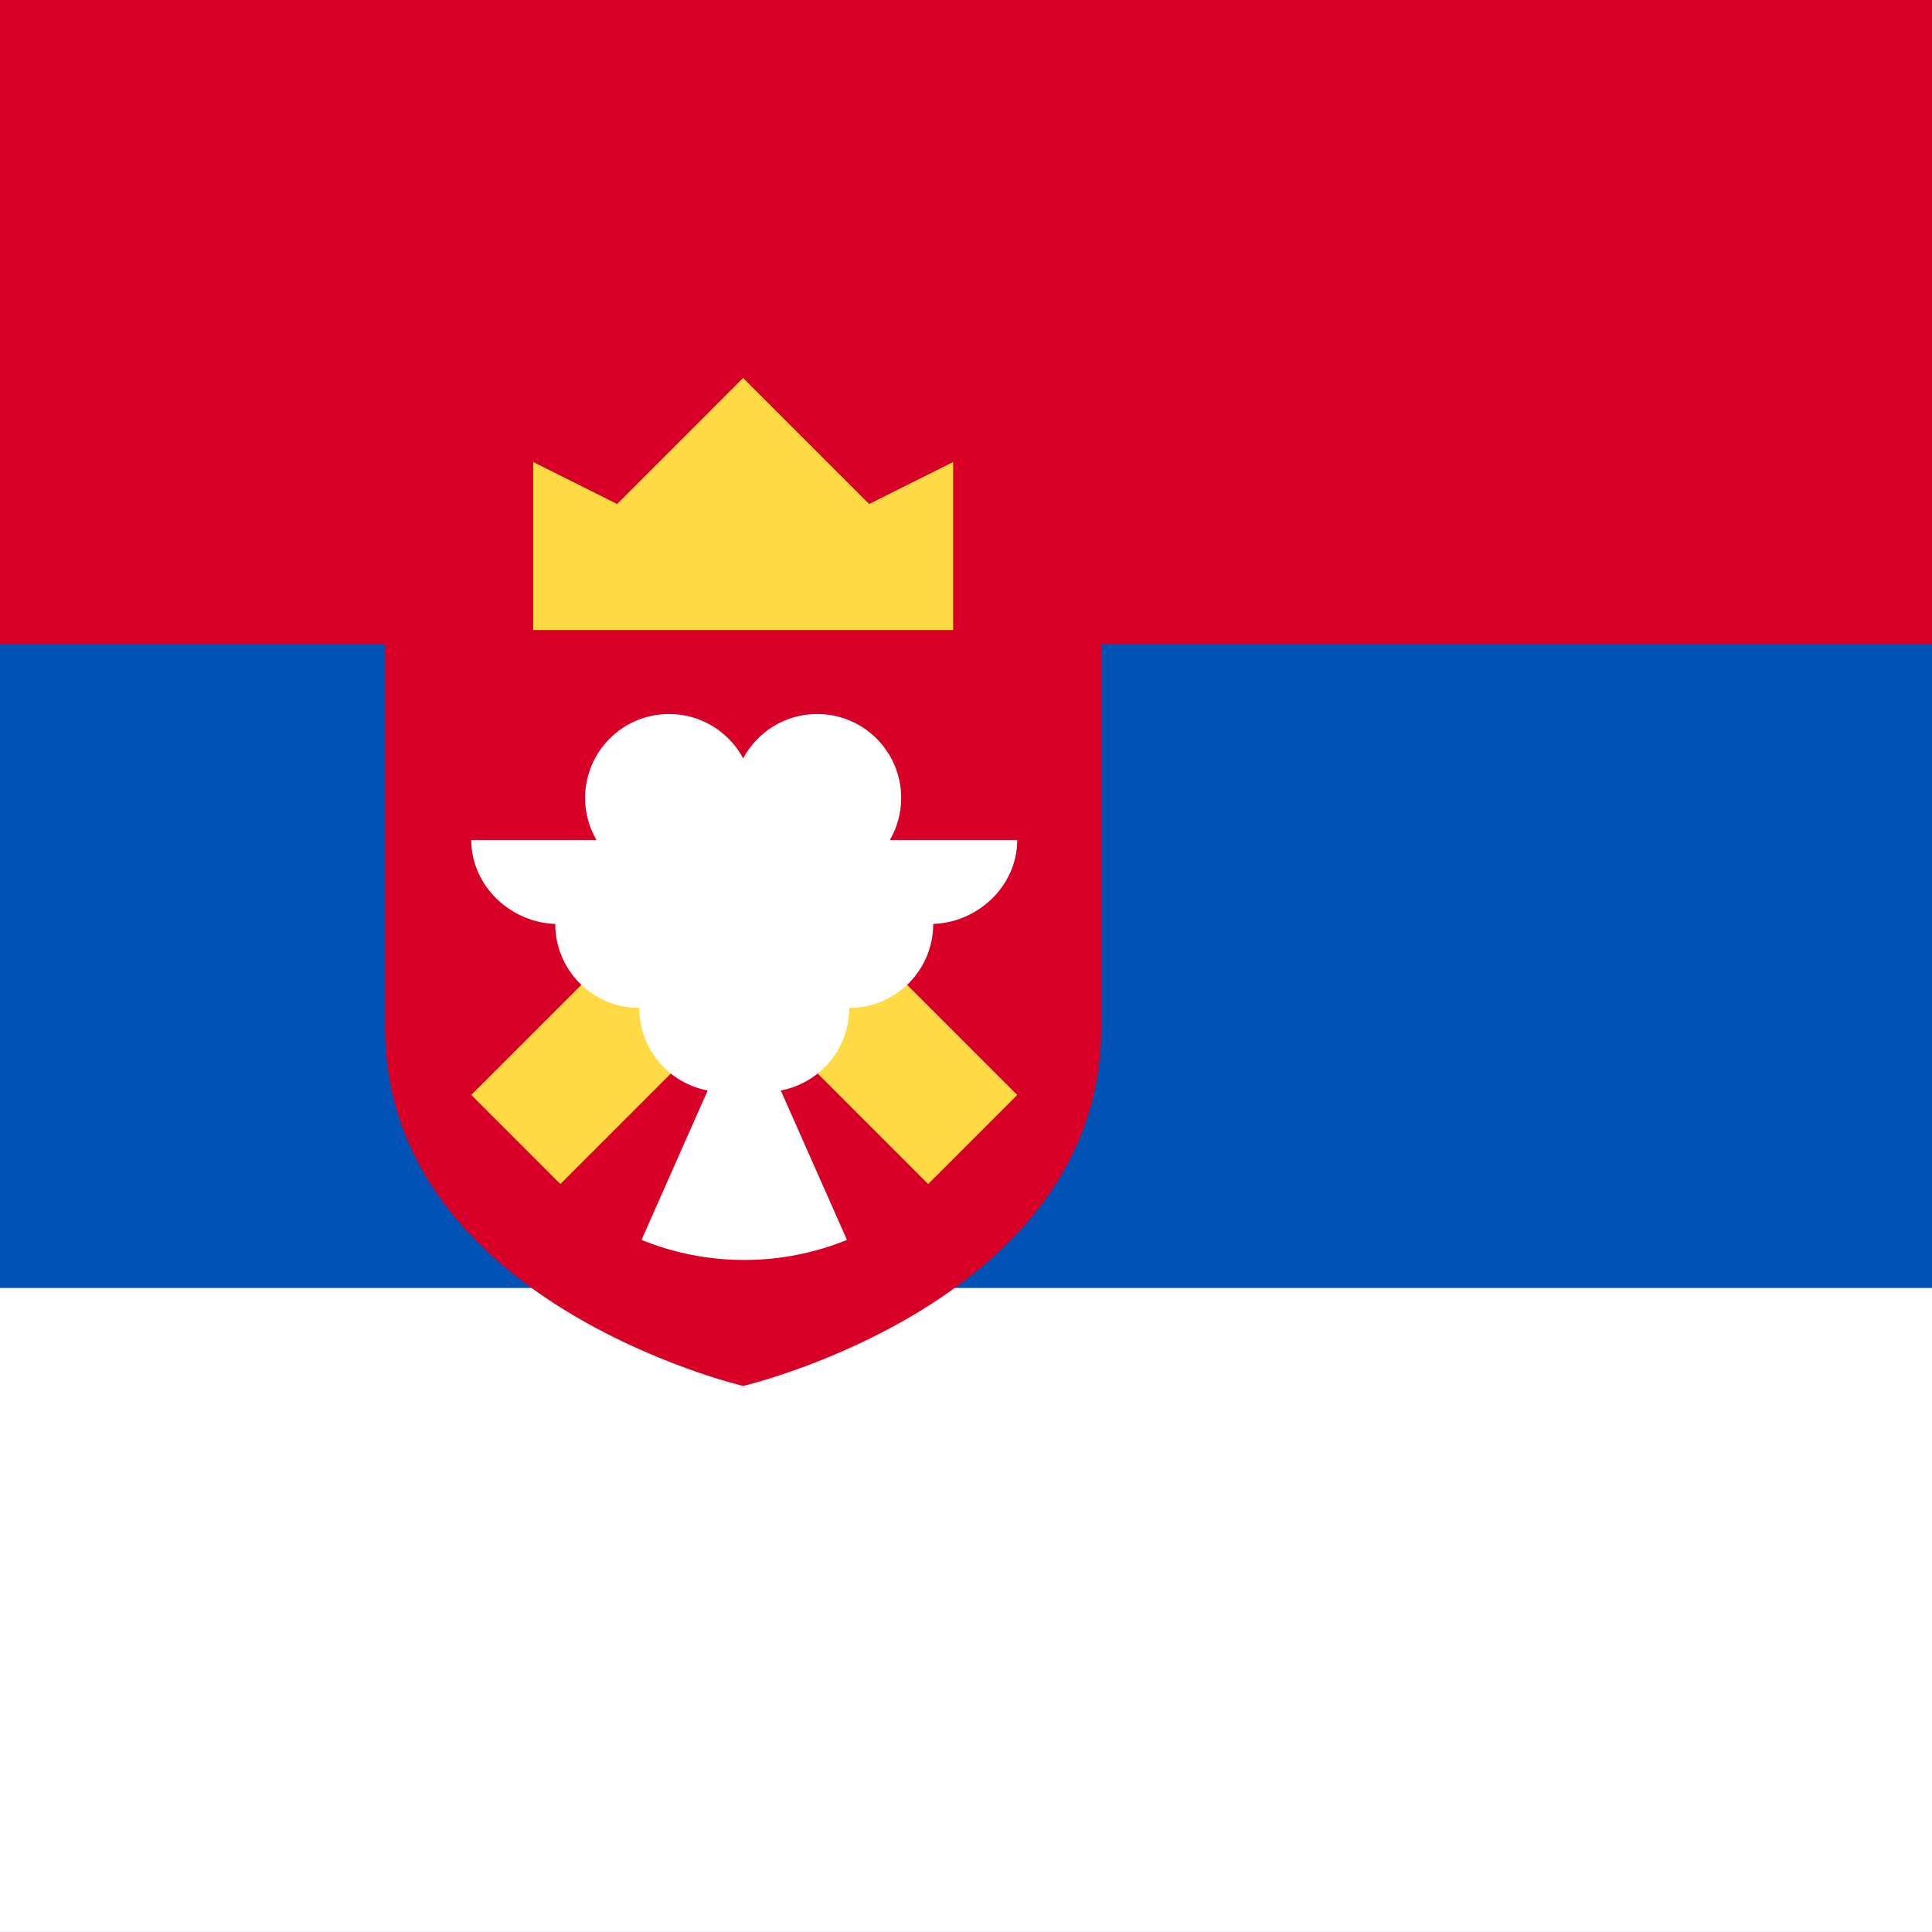
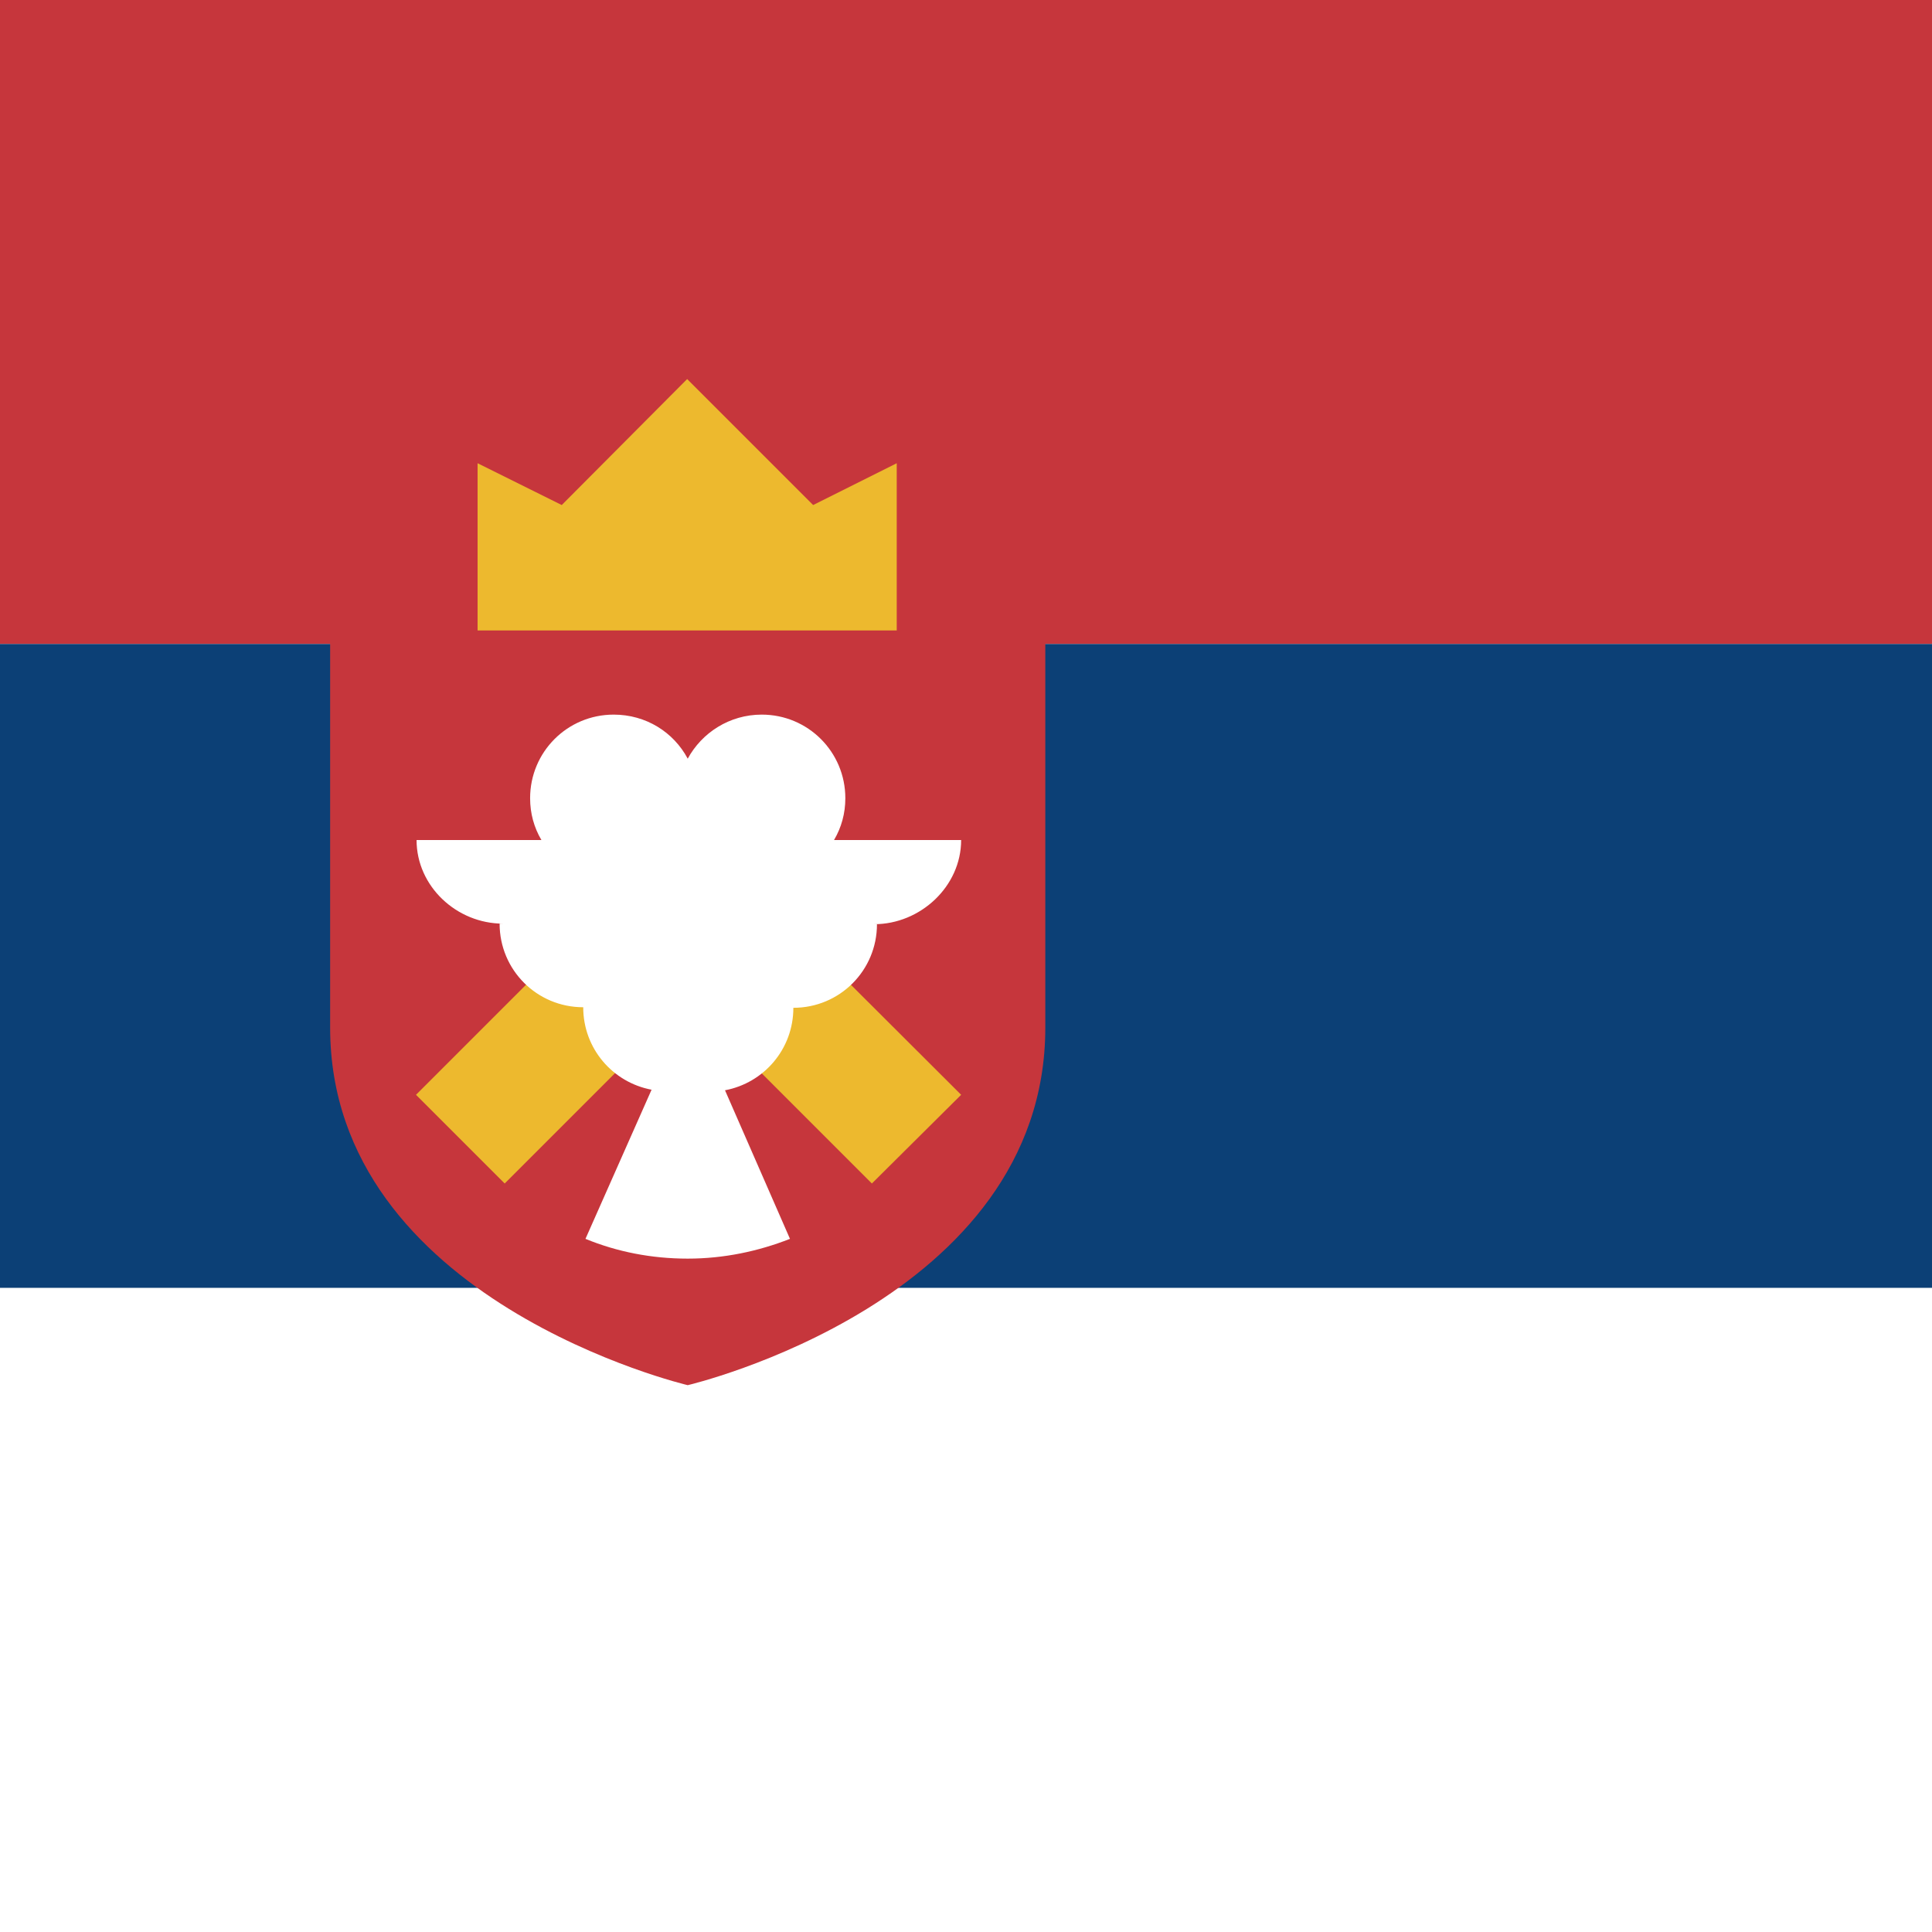
- <svg xmlns="http://www.w3.org/2000/svg" viewBox="61.44 85.333 341.333 341.333">
-   <path fill="#0052B4" d="M0 85.331h512v341.337H0z" />
-   <path fill="#D80027" d="M0 85.331h512v113.775H0z" />
-   <path fill="#FFF" d="M0 312.882h512v113.775H0z" />
-   <path fill="#D80027" d="M129.468 181.793v85.136c0 48.429 63.267 63.267 63.267 63.267S256 315.356 256 266.929v-85.136H129.468z" />
-   <g fill="#FFDA44">
-     <path d="M155.634 196.634h74.201v-29.681l-14.841 7.42-22.261-22.26-22.259 22.26-14.84-7.42zM241.16 278.782l-48.231-48.231-48.231 48.231 15.741 15.74 32.49-32.49 32.49 32.49z" />
+ <svg xmlns="http://www.w3.org/2000/svg" viewBox="61.56 0 342 342">
+   <path fill="#c6363c" d="M0 0h513v114H0z" />
+   <path fill="#0c4076" d="M0 114h513v114H0z" />
+   <path fill="#FFF" d="M0 228h513v114H0z" />
+   <path fill="#c6363c" d="M120 96.8v85.1c0 48.4 63.3 63.3 63.3 63.3s63.3-14.8 63.3-63.3V96.8H120z" />
+   <g fill="#edb92e">
+     <path d="M146.1 111.6h74.2V82l-14.8 7.4-22.3-22.3L161 89.4 146.1 82zM231.7 193.8l-48.3-48.2-48.2 48.2 15.7 15.7 32.5-32.5 32.5 32.5z" />
  </g>
-   <path fill="#FFF" d="M241.16 233.734h-22.504a14.74 14.74 0 0 0 2.001-7.418c0-8.196-6.645-14.84-14.84-14.84-5.663 0-10.581 3.172-13.083 7.836-2.502-4.663-7.421-7.836-13.083-7.836-8.195 0-14.84 6.644-14.84 14.84 0 2.706.736 5.235 2.001 7.418h-22.114c0 8.196 7.139 14.84 15.334 14.84h-.494c0 8.196 6.644 14.84 14.84 14.84 0 7.257 5.211 13.286 12.094 14.576l-11.694 26.401a48.075 48.075 0 0 0 18.149 3.544 48.079 48.079 0 0 0 18.149-3.544l-11.694-26.401c6.883-1.29 12.094-7.319 12.094-14.576 8.196 0 14.84-6.644 14.84-14.84h-.494c8.199 0 15.338-6.644 15.338-14.84z" />
+   <path fill="#FFF" d="M231.7 148.7h-22.5c1.3-2.2 2-4.7 2-7.4 0-8.2-6.6-14.8-14.8-14.8-5.7 0-10.6 3.2-13.1 7.8-2.5-4.7-7.4-7.8-13.1-7.8-8.2 0-14.8 6.6-14.8 14.8 0 2.7.7 5.2 2 7.4h-22.1c0 8.2 7.1 14.8 15.3 14.8h-.6c0 8.2 6.6 14.8 14.8 14.8 0 7.3 5.2 13.3 12.1 14.6l-11.7 26.4c5.6 2.3 11.7 3.5 18.1 3.5s12.5-1.3 18.1-3.5L189.9 193c6.9-1.3 12.1-7.3 12.1-14.6 8.2 0 14.8-6.6 14.8-14.8h-.5c8.2 0 15.4-6.7 15.4-14.9z" />
</svg>
